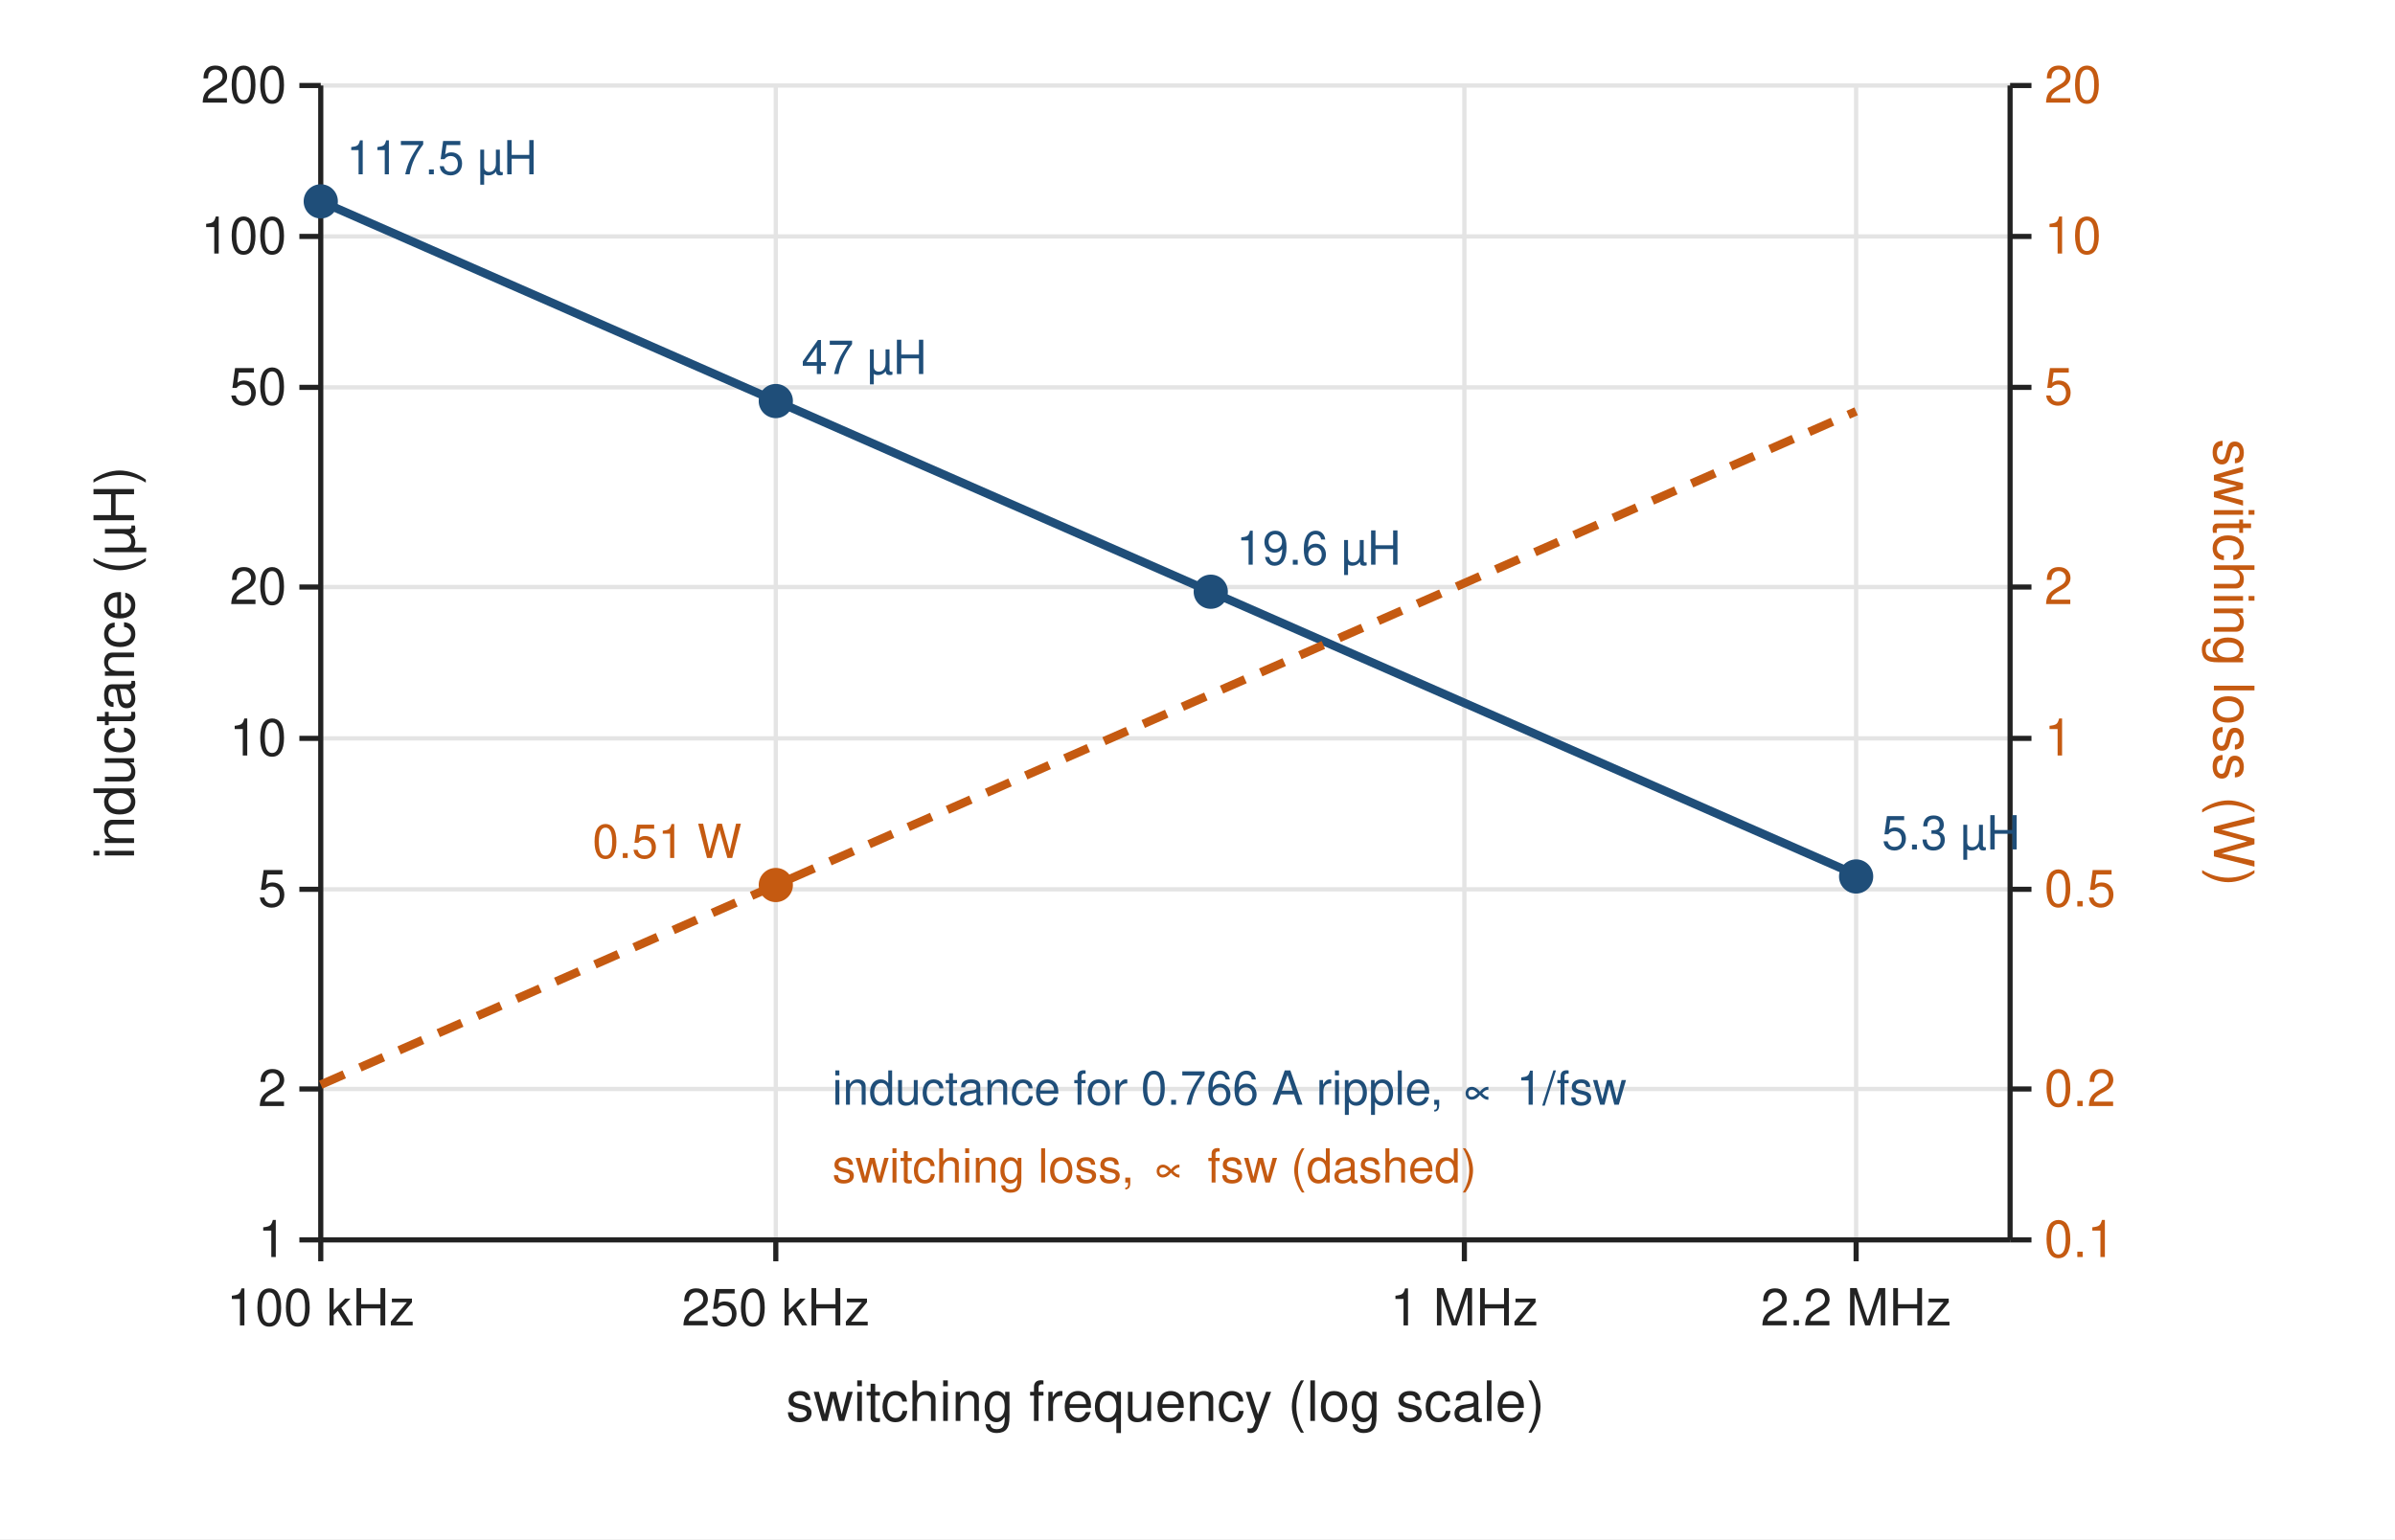
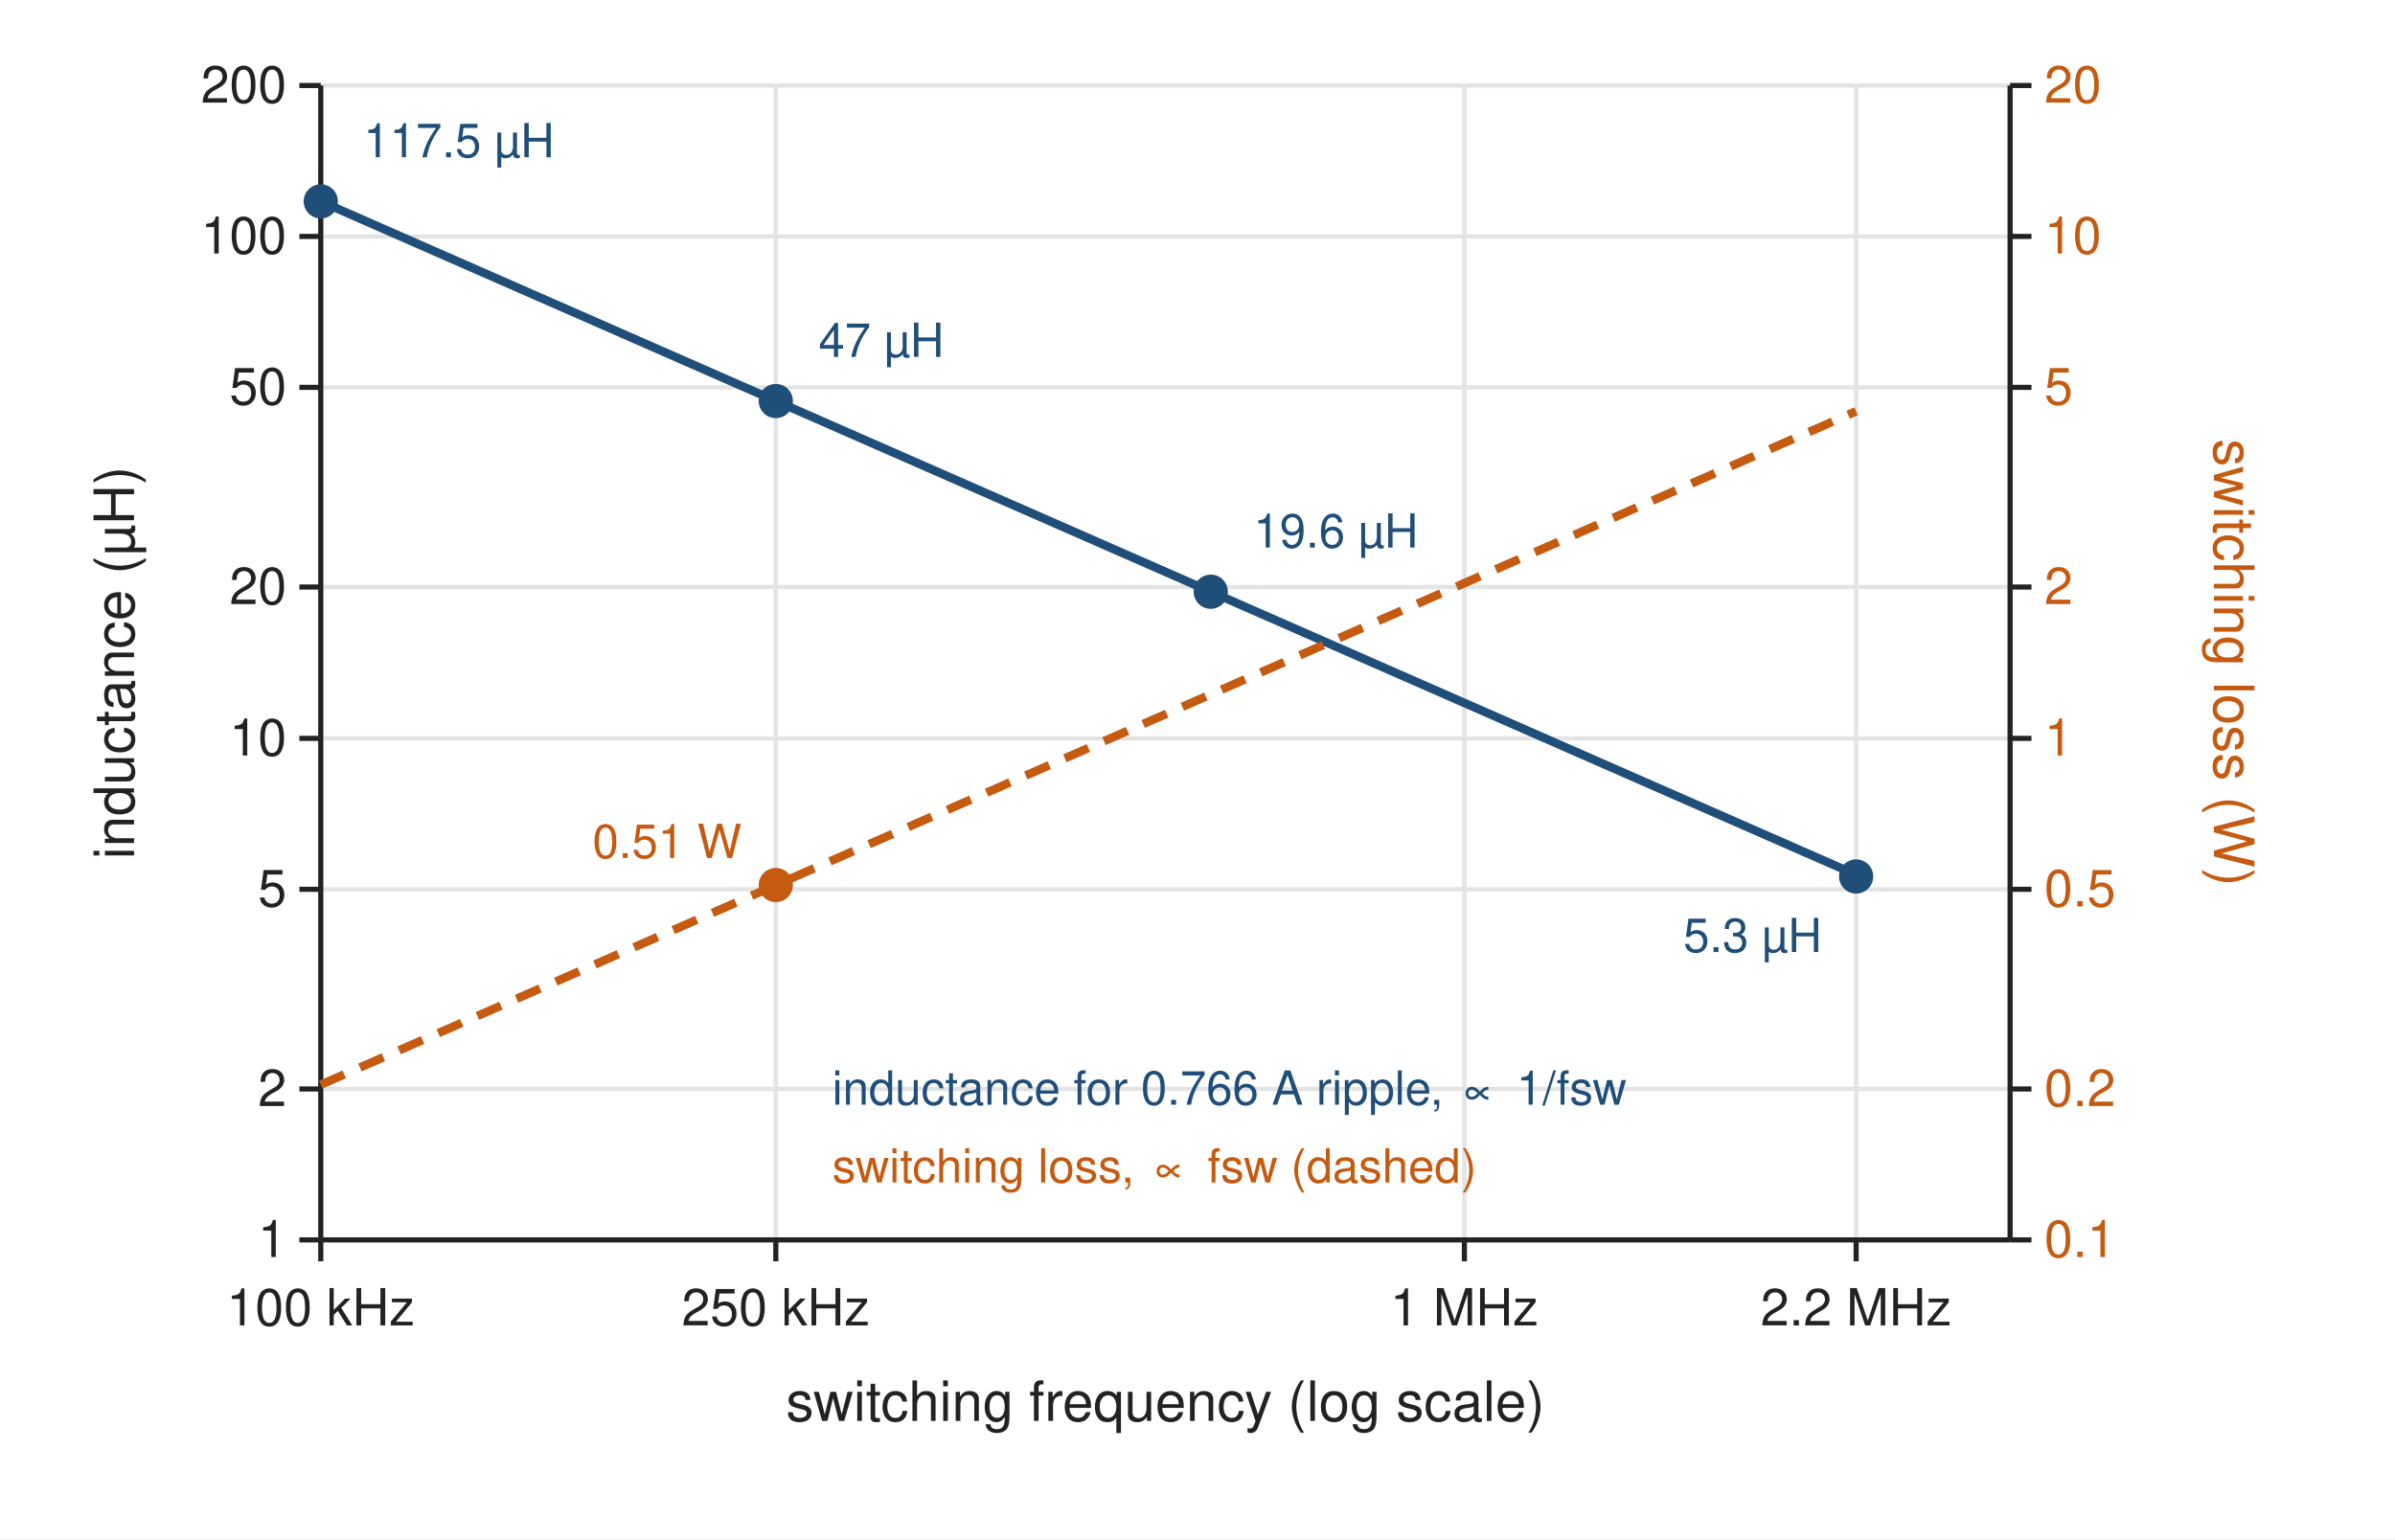
<svg xmlns="http://www.w3.org/2000/svg" width="560" height="360" viewBox="0 0 560 360" font-family="Helvetica, Arial, sans-serif">
  <defs>
    <marker id="arrow" viewBox="0 0 10 10" refX="9" refY="5" markerWidth="7" markerHeight="7" orient="auto-start-reverse">
      <path d="M0,0 L10,5 L0,10 z" fill="#222222" />
    </marker>
  </defs>
  <rect width="560" height="360" fill="#ffffff" />
  <line x1="75.0" y1="20.0" x2="75.0" y2="290.0" stroke="#e4e4e4" stroke-width="1" />
  <line x1="75.0" y1="290.0" x2="75.0" y2="295.0" stroke="#222222" stroke-width="1.2" />
  <text x="75.0" y="306.0" font-size="12" text-anchor="middle" font-weight="normal" fill="#222222" dominant-baseline="middle">100 kHz</text>
  <line x1="181.4" y1="20.0" x2="181.4" y2="290.0" stroke="#e4e4e4" stroke-width="1" />
  <line x1="181.4" y1="290.0" x2="181.4" y2="295.0" stroke="#222222" stroke-width="1.2" />
  <text x="181.4" y="306.0" font-size="12" text-anchor="middle" font-weight="normal" fill="#222222" dominant-baseline="middle">250 kHz</text>
  <line x1="342.4" y1="20.0" x2="342.4" y2="290.0" stroke="#e4e4e4" stroke-width="1" />
  <line x1="342.4" y1="290.0" x2="342.4" y2="295.0" stroke="#222222" stroke-width="1.2" />
  <text x="342.4" y="306.0" font-size="12" text-anchor="middle" font-weight="normal" fill="#222222" dominant-baseline="middle">1 MHz</text>
  <line x1="434.0" y1="20.0" x2="434.0" y2="290.0" stroke="#e4e4e4" stroke-width="1" />
  <line x1="434.0" y1="290.0" x2="434.0" y2="295.0" stroke="#222222" stroke-width="1.2" />
  <text x="434.0" y="306.0" font-size="12" text-anchor="middle" font-weight="normal" fill="#222222" dominant-baseline="middle">2.2 MHz</text>
  <line x1="75.0" y1="290.0" x2="470.0" y2="290.0" stroke="#e4e4e4" stroke-width="1" />
  <line x1="70.0" y1="290.0" x2="75.0" y2="290.0" stroke="#222222" stroke-width="1.2" />
  <text x="67.0" y="290.0" font-size="12" text-anchor="end" font-weight="normal" fill="#222222" dominant-baseline="middle">1</text>
  <line x1="75.0" y1="254.7" x2="470.0" y2="254.7" stroke="#e4e4e4" stroke-width="1" />
  <line x1="70.0" y1="254.7" x2="75.0" y2="254.7" stroke="#222222" stroke-width="1.2" />
  <text x="67.0" y="254.7" font-size="12" text-anchor="end" font-weight="normal" fill="#222222" dominant-baseline="middle">2</text>
  <line x1="75.0" y1="208.0" x2="470.0" y2="208.0" stroke="#e4e4e4" stroke-width="1" />
  <line x1="70.0" y1="208.0" x2="75.0" y2="208.0" stroke="#222222" stroke-width="1.2" />
  <text x="67.0" y="208.0" font-size="12" text-anchor="end" font-weight="normal" fill="#222222" dominant-baseline="middle">5</text>
  <line x1="75.0" y1="172.7" x2="470.0" y2="172.7" stroke="#e4e4e4" stroke-width="1" />
  <line x1="70.0" y1="172.7" x2="75.0" y2="172.7" stroke="#222222" stroke-width="1.2" />
  <text x="67.0" y="172.7" font-size="12" text-anchor="end" font-weight="normal" fill="#222222" dominant-baseline="middle">10</text>
  <line x1="75.0" y1="137.3" x2="470.0" y2="137.3" stroke="#e4e4e4" stroke-width="1" />
  <line x1="70.0" y1="137.3" x2="75.0" y2="137.3" stroke="#222222" stroke-width="1.2" />
  <text x="67.0" y="137.3" font-size="12" text-anchor="end" font-weight="normal" fill="#222222" dominant-baseline="middle">20</text>
  <line x1="75.0" y1="90.6" x2="470.0" y2="90.6" stroke="#e4e4e4" stroke-width="1" />
  <line x1="70.0" y1="90.6" x2="75.0" y2="90.6" stroke="#222222" stroke-width="1.2" />
  <text x="67.0" y="90.6" font-size="12" text-anchor="end" font-weight="normal" fill="#222222" dominant-baseline="middle">50</text>
  <line x1="75.0" y1="55.3" x2="470.0" y2="55.3" stroke="#e4e4e4" stroke-width="1" />
  <line x1="70.0" y1="55.3" x2="75.0" y2="55.3" stroke="#222222" stroke-width="1.2" />
  <text x="67.0" y="55.3" font-size="12" text-anchor="end" font-weight="normal" fill="#222222" dominant-baseline="middle">100</text>
  <line x1="75.0" y1="20.0" x2="470.0" y2="20.0" stroke="#e4e4e4" stroke-width="1" />
  <line x1="70.0" y1="20.0" x2="75.0" y2="20.0" stroke="#222222" stroke-width="1.2" />
  <text x="67.0" y="20.0" font-size="12" text-anchor="end" font-weight="normal" fill="#222222" dominant-baseline="middle">200</text>
  <line x1="75.0" y1="290.0" x2="470.0" y2="290.0" stroke="#222222" stroke-width="1.2" />
  <line x1="75.0" y1="20.0" x2="75.0" y2="290.0" stroke="#222222" stroke-width="1.2" />
  <text x="272.5" y="328.0" font-size="13" text-anchor="middle" font-weight="normal" fill="#222222" dominant-baseline="middle">switching frequency (log scale)</text>
  <text x="27.0" y="155.0" font-size="13" text-anchor="middle" font-weight="normal" fill="#222222" dominant-baseline="middle" transform="rotate(-90 27.0 155.0)">inductance (µH)</text>
  <line x1="470.0" y1="20.0" x2="470.0" y2="290.0" stroke="#222222" stroke-width="1.2" />
  <line x1="470.0" y1="290.0" x2="475.0" y2="290.0" stroke="#222222" stroke-width="1.2" />
  <text x="478.0" y="290.0" font-size="12" text-anchor="start" font-weight="normal" fill="#c55a11" dominant-baseline="middle">0.1</text>
  <line x1="470.0" y1="254.7" x2="475.0" y2="254.7" stroke="#222222" stroke-width="1.2" />
  <text x="478.0" y="254.7" font-size="12" text-anchor="start" font-weight="normal" fill="#c55a11" dominant-baseline="middle">0.2</text>
  <line x1="470.0" y1="208.0" x2="475.0" y2="208.0" stroke="#222222" stroke-width="1.2" />
  <text x="478.0" y="208.0" font-size="12" text-anchor="start" font-weight="normal" fill="#c55a11" dominant-baseline="middle">0.5</text>
  <line x1="470.0" y1="172.7" x2="475.0" y2="172.7" stroke="#222222" stroke-width="1.2" />
  <text x="478.0" y="172.7" font-size="12" text-anchor="start" font-weight="normal" fill="#c55a11" dominant-baseline="middle">1</text>
  <line x1="470.0" y1="137.3" x2="475.0" y2="137.3" stroke="#222222" stroke-width="1.2" />
  <text x="478.0" y="137.3" font-size="12" text-anchor="start" font-weight="normal" fill="#c55a11" dominant-baseline="middle">2</text>
  <line x1="470.0" y1="90.6" x2="475.0" y2="90.6" stroke="#222222" stroke-width="1.2" />
  <text x="478.0" y="90.6" font-size="12" text-anchor="start" font-weight="normal" fill="#c55a11" dominant-baseline="middle">5</text>
  <line x1="470.0" y1="55.3" x2="475.0" y2="55.3" stroke="#222222" stroke-width="1.2" />
  <text x="478.0" y="55.3" font-size="12" text-anchor="start" font-weight="normal" fill="#c55a11" dominant-baseline="middle">10</text>
  <line x1="470.0" y1="20.0" x2="475.0" y2="20.0" stroke="#222222" stroke-width="1.2" />
  <text x="478.0" y="20.0" font-size="12" text-anchor="start" font-weight="normal" fill="#c55a11" dominant-baseline="middle">20</text>
  <text x="522.0" y="155.0" font-size="13" text-anchor="middle" font-weight="normal" fill="#c55a11" dominant-baseline="middle" transform="rotate(90 522.0 155.0)">switching loss (W)</text>
  <polyline points="75.0,47.1 434.0,204.6" fill="none" stroke="#1f4e79" stroke-width="2.0" stroke-linejoin="round" />
  <circle cx="75.0" cy="47.1" r="4" fill="#1f4e79" />
-   <text x="81.0" y="37.1" font-size="11" text-anchor="start" font-weight="normal" fill="#1f4e79" dominant-baseline="middle">117.5 µH</text>
+   <text x="85.0" y="33.1" font-size="11" text-anchor="start" font-weight="normal" fill="#1f4e79" dominant-baseline="middle">117.5 µH</text>
  <circle cx="181.4" cy="93.8" r="4" fill="#1f4e79" />
-   <text x="187.4" y="83.8" font-size="11" text-anchor="start" font-weight="normal" fill="#1f4e79" dominant-baseline="middle">47 µH</text>
+   <text x="191.4" y="79.8" font-size="11" text-anchor="start" font-weight="normal" fill="#1f4e79" dominant-baseline="middle">47 µH</text>
  <circle cx="283.1" cy="138.4" r="4" fill="#1f4e79" />
-   <text x="289.1" y="128.4" font-size="11" text-anchor="start" font-weight="normal" fill="#1f4e79" dominant-baseline="middle">19.6 µH</text>
+   <text x="293.1" y="124.4" font-size="11" text-anchor="start" font-weight="normal" fill="#1f4e79" dominant-baseline="middle">19.6 µH</text>
  <circle cx="434.0" cy="205.0" r="4" fill="#1f4e79" />
-   <text x="440.0" y="195.0" font-size="11" text-anchor="start" font-weight="normal" fill="#1f4e79" dominant-baseline="middle">5.3 µH</text>
+   <text x="426.0" y="219.0" font-size="11" text-anchor="end" font-weight="normal" fill="#1f4e79" dominant-baseline="middle">5.3 µH</text>
  <polyline points="75.0,253.7 434.0,96.2" fill="none" stroke="#c55a11" stroke-width="2.0" stroke-linejoin="round" stroke-dasharray="6 4" />
  <circle cx="181.4" cy="207.0" r="4" fill="#c55a11" />
  <text x="173.4" y="197.0" font-size="11" text-anchor="end" font-weight="normal" fill="#c55a11" dominant-baseline="middle">0.51 W</text>
  <text x="194.6" y="254.7" font-size="11" text-anchor="start" font-weight="normal" fill="#1f4e79" dominant-baseline="middle">inductance for 0.766 A ripple, ∝ 1/fsw</text>
  <text x="194.6" y="272.9" font-size="11" text-anchor="start" font-weight="normal" fill="#c55a11" dominant-baseline="middle">switching loss, ∝ fsw (dashed)</text>
</svg>
